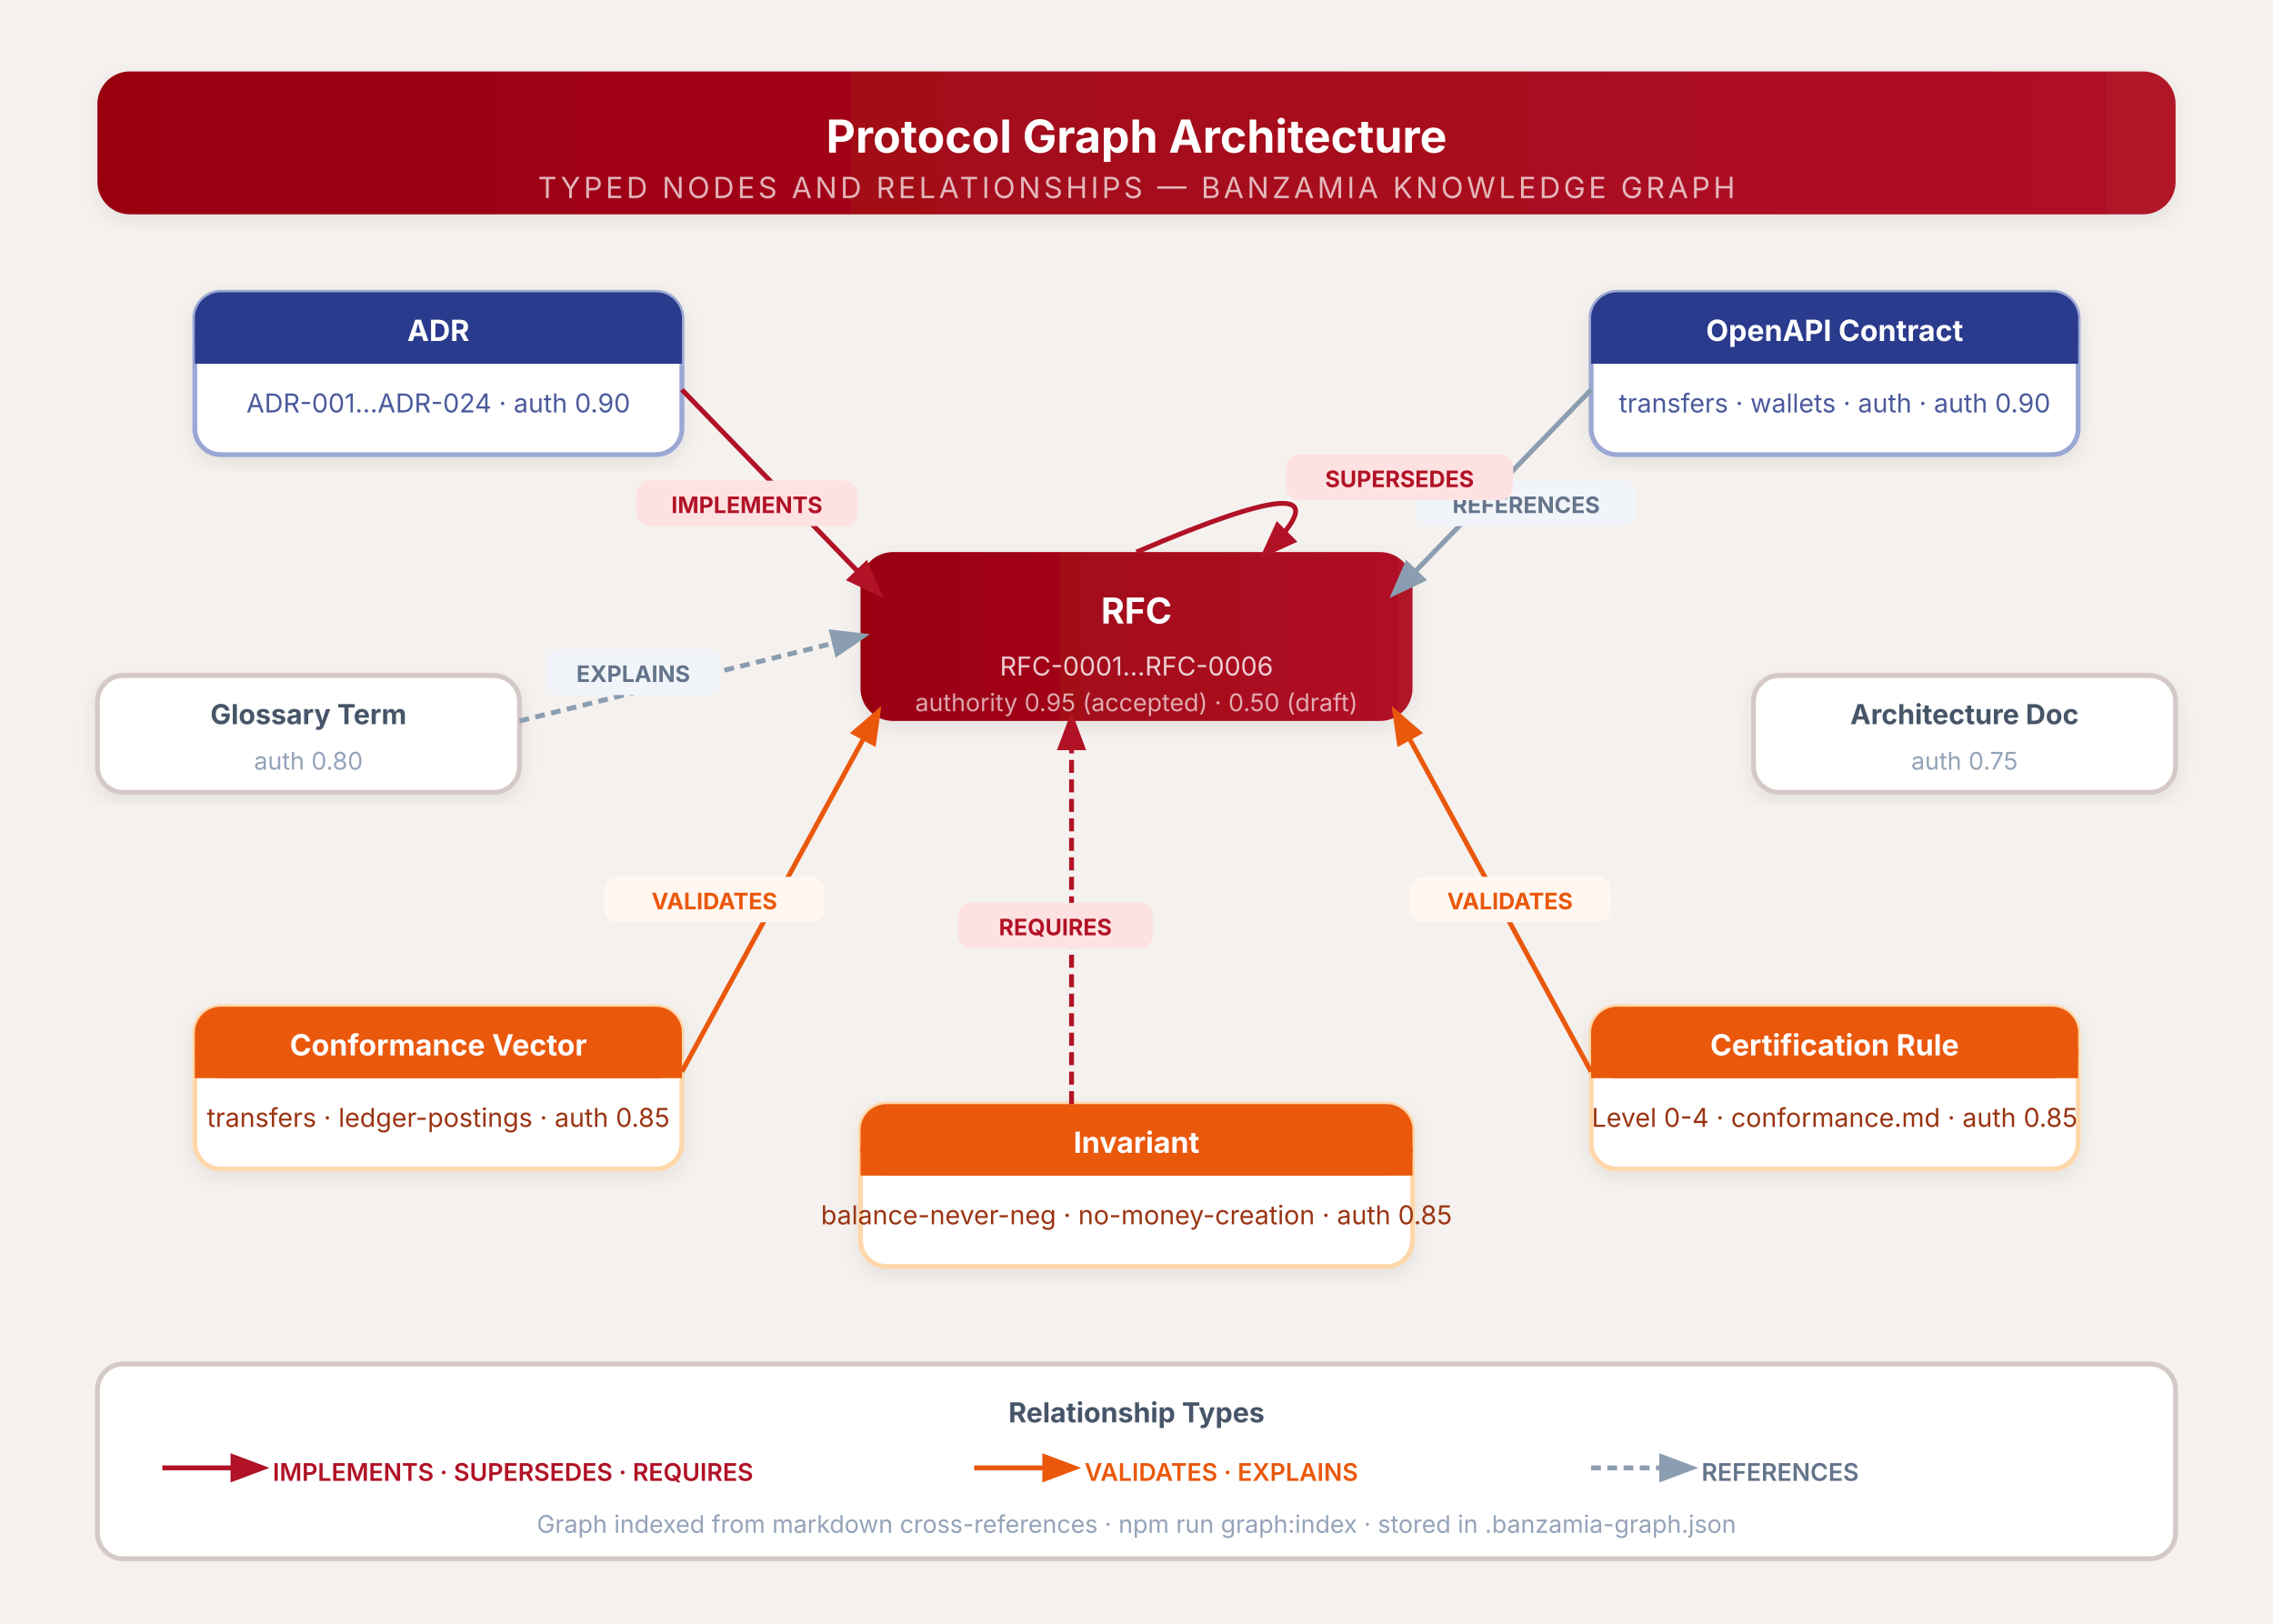
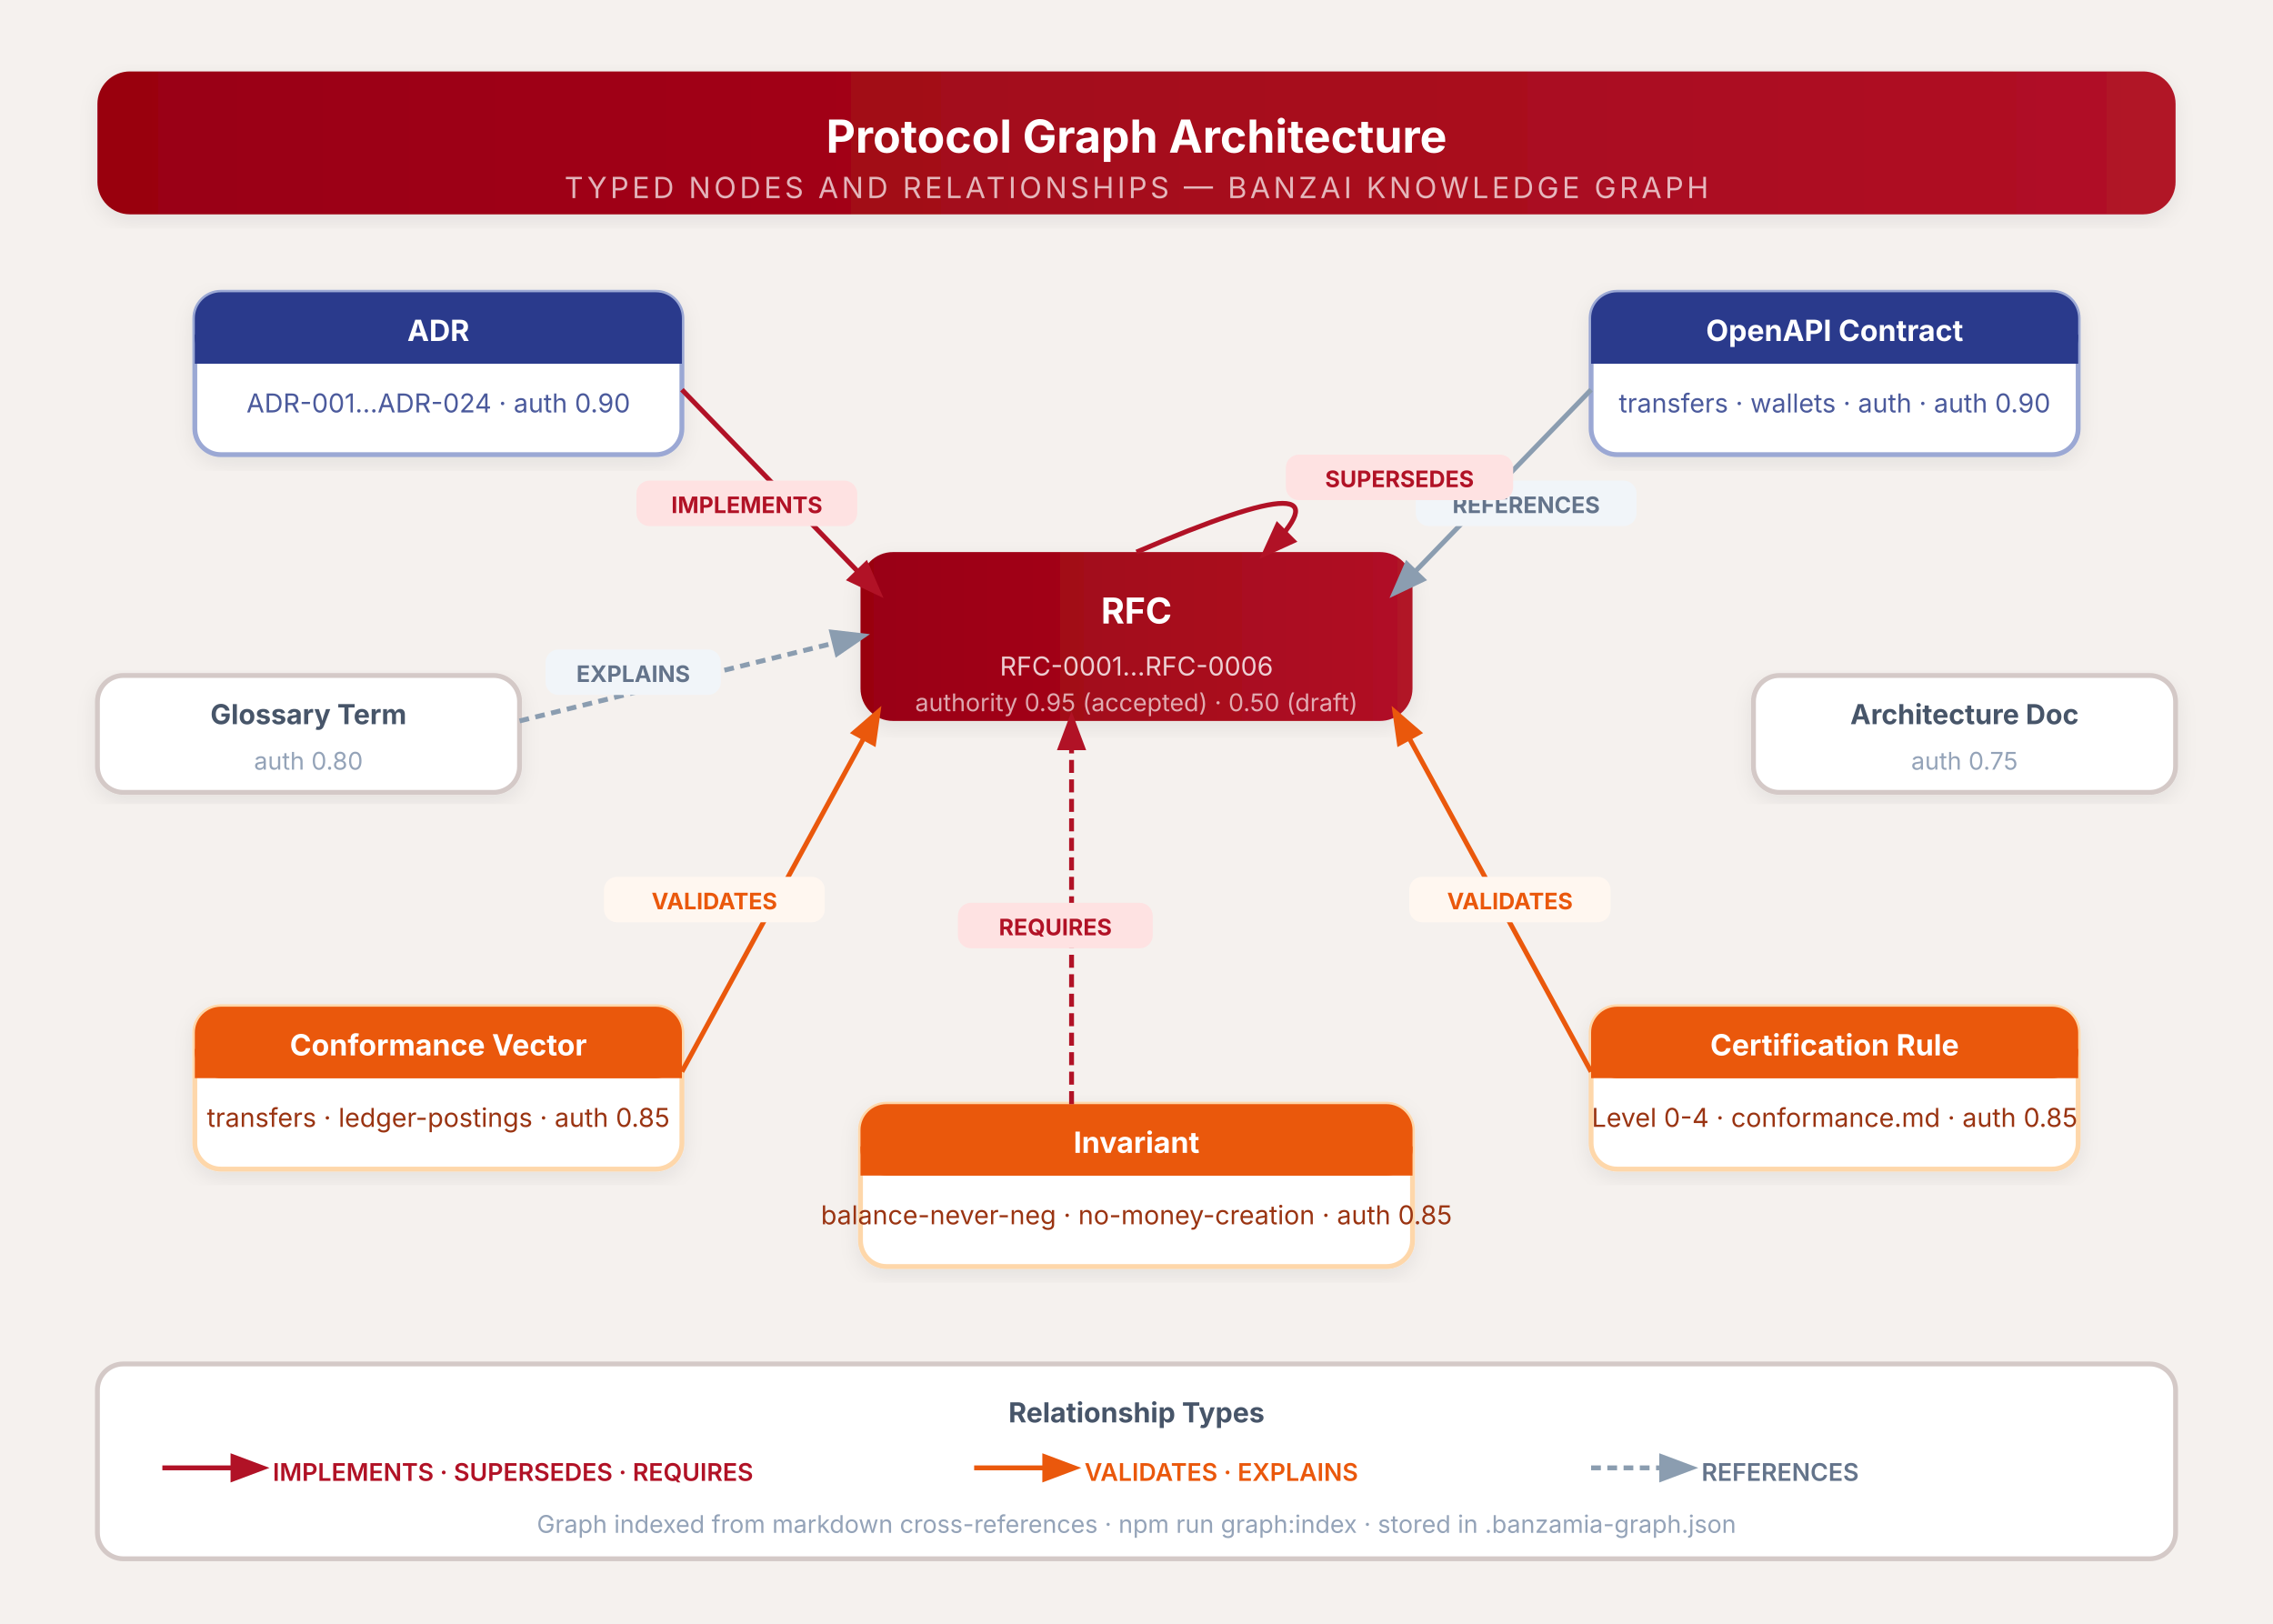
<svg xmlns="http://www.w3.org/2000/svg" viewBox="0 0 700 500" font-family="ui-sans-serif, system-ui, -apple-system, sans-serif">
  <defs>
    <linearGradient id="hG" x1="0%" y1="0%" x2="100%" y2="0%">
      <stop offset="0%" style="stop-color:#990011" />
      <stop offset="100%" style="stop-color:#B11226" />
    </linearGradient>
    <filter id="sh">
      <feDropShadow dx="0" dy="2" stdDeviation="3" flood-color="#00000012" />
    </filter>
    <marker id="arr" markerWidth="8" markerHeight="8" refX="6" refY="3" orient="auto">
      <path d="M0,0 L0,6 L8,3 z" fill="#8B9DB0" />
    </marker>
    <marker id="arr-red" markerWidth="8" markerHeight="8" refX="6" refY="3" orient="auto">
      <path d="M0,0 L0,6 L8,3 z" fill="#B11226" />
    </marker>
    <marker id="arr-ora" markerWidth="8" markerHeight="8" refX="6" refY="3" orient="auto">
      <path d="M0,0 L0,6 L8,3 z" fill="#EA580C" />
    </marker>
    <marker id="arr-blu" markerWidth="8" markerHeight="8" refX="6" refY="3" orient="auto">
      <path d="M0,0 L0,6 L8,3 z" fill="#2A3A8C" />
    </marker>
  </defs>
  <rect width="700" height="500" fill="#F5F1EE" />
  <rect x="30" y="22" width="640" height="44" rx="10" fill="url(#hG)" filter="url(#sh)" />
  <text x="350" y="47" text-anchor="middle" fill="white" font-size="14" font-weight="700">Protocol Graph Architecture</text>
-   <text x="350" y="61" text-anchor="middle" fill="rgba(255,255,255,0.7)" font-size="9" letter-spacing="1">TYPED NODES AND RELATIONSHIPS — BANZAMIA KNOWLEDGE GRAPH</text>
+   <text x="350" y="61" text-anchor="middle" fill="rgba(255,255,255,0.7)" font-size="9" letter-spacing="1">TYPED NODES AND RELATIONSHIPS — BANZAI KNOWLEDGE GRAPH</text>
  <rect x="265" y="170" width="170" height="52" rx="10" fill="url(#hG)" filter="url(#sh)" />
  <text x="350" y="192" text-anchor="middle" fill="white" font-size="11" font-weight="700">RFC</text>
  <text x="350" y="208" text-anchor="middle" fill="rgba(255,255,255,0.8)" font-size="8">RFC-0001…RFC-0006</text>
  <text x="350" y="219" text-anchor="middle" fill="rgba(255,255,255,0.65)" font-size="7.5">authority 0.95 (accepted) · 0.50 (draft)</text>
  <rect x="60" y="90" width="150" height="50" rx="8" fill="white" stroke="#9BA8D4" stroke-width="1.5" filter="url(#sh)" />
  <rect x="60" y="90" width="150" height="22" rx="8" fill="#2A3A8C" />
  <rect x="60" y="103" width="150" height="9" fill="#2A3A8C" />
  <text x="135" y="105" text-anchor="middle" fill="white" font-size="9" font-weight="700">ADR</text>
  <text x="135" y="127" text-anchor="middle" fill="#4B5A9C" font-size="8">ADR-001…ADR-024 · auth 0.90</text>
  <rect x="490" y="90" width="150" height="50" rx="8" fill="white" stroke="#9BA8D4" stroke-width="1.5" filter="url(#sh)" />
  <rect x="490" y="90" width="150" height="22" rx="8" fill="#2A3A8C" />
  <rect x="490" y="103" width="150" height="9" fill="#2A3A8C" />
  <text x="565" y="105" text-anchor="middle" fill="white" font-size="9" font-weight="700">OpenAPI Contract</text>
  <text x="565" y="127" text-anchor="middle" fill="#4B5A9C" font-size="8">transfers · wallets · auth · auth 0.90</text>
  <rect x="60" y="310" width="150" height="50" rx="8" fill="white" stroke="#FED7AA" stroke-width="1.5" filter="url(#sh)" />
  <rect x="60" y="310" width="150" height="22" rx="8" fill="#EA580C" />
  <rect x="60" y="323" width="150" height="9" fill="#EA580C" />
  <text x="135" y="325" text-anchor="middle" fill="white" font-size="9" font-weight="700">Conformance Vector</text>
  <text x="135" y="347" text-anchor="middle" fill="#9A3412" font-size="8">transfers · ledger-postings · auth 0.85</text>
  <rect x="265" y="340" width="170" height="50" rx="8" fill="white" stroke="#FED7AA" stroke-width="1.5" filter="url(#sh)" />
  <rect x="265" y="340" width="170" height="22" rx="8" fill="#EA580C" />
  <rect x="265" y="353" width="170" height="9" fill="#EA580C" />
  <text x="350" y="355" text-anchor="middle" fill="white" font-size="9" font-weight="700">Invariant</text>
  <text x="350" y="377" text-anchor="middle" fill="#9A3412" font-size="8">balance-never-neg · no-money-creation · auth 0.85</text>
  <rect x="490" y="310" width="150" height="50" rx="8" fill="white" stroke="#FED7AA" stroke-width="1.5" filter="url(#sh)" />
  <rect x="490" y="310" width="150" height="22" rx="8" fill="#EA580C" />
  <rect x="490" y="323" width="150" height="9" fill="#EA580C" />
  <text x="565" y="325" text-anchor="middle" fill="white" font-size="9" font-weight="700">Certification Rule</text>
  <text x="565" y="347" text-anchor="middle" fill="#9A3412" font-size="8">Level 0-4 · conformance.md · auth 0.85</text>
  <rect x="30" y="208" width="130" height="36" rx="8" fill="white" stroke="#D4C9C7" stroke-width="1.5" filter="url(#sh)" />
  <text x="95" y="223" text-anchor="middle" fill="#475569" font-size="8.5" font-weight="700">Glossary Term</text>
  <text x="95" y="237" text-anchor="middle" fill="#94A3B8" font-size="7.5">auth 0.80</text>
  <rect x="540" y="208" width="130" height="36" rx="8" fill="white" stroke="#D4C9C7" stroke-width="1.5" filter="url(#sh)" />
  <text x="605" y="223" text-anchor="middle" fill="#475569" font-size="8.5" font-weight="700">Architecture Doc</text>
  <text x="605" y="237" text-anchor="middle" fill="#94A3B8" font-size="7.5">auth 0.75</text>
  <line x1="210" y1="120" x2="270" y2="182" stroke="#B11226" stroke-width="1.5" stroke-dasharray="none" marker-end="url(#arr-red)" />
  <rect x="196" y="148" width="68" height="14" rx="4" fill="#FEE2E2" />
  <text x="230" y="158" text-anchor="middle" fill="#B11226" font-size="7" font-weight="700">IMPLEMENTS</text>
  <line x1="490" y1="120" x2="430" y2="182" stroke="#8B9DB0" stroke-width="1.5" marker-end="url(#arr)" />
  <rect x="436" y="148" width="68" height="14" rx="4" fill="#F1F5F9" />
  <text x="470" y="158" text-anchor="middle" fill="#64748B" font-size="7" font-weight="700">REFERENCES</text>
  <line x1="210" y1="330" x2="270" y2="220" stroke="#EA580C" stroke-width="1.5" marker-end="url(#arr-ora)" />
  <rect x="186" y="270" width="68" height="14" rx="4" fill="#FFF7F0" />
  <text x="220" y="280" text-anchor="middle" fill="#EA580C" font-size="7" font-weight="700">VALIDATES</text>
  <line x1="330" y1="340" x2="330" y2="222" stroke="#B11226" stroke-width="1.5" stroke-dasharray="4,2" marker-end="url(#arr-red)" />
  <rect x="295" y="278" width="60" height="14" rx="4" fill="#FEE2E2" />
  <text x="325" y="288" text-anchor="middle" fill="#B11226" font-size="7" font-weight="700">REQUIRES</text>
  <line x1="490" y1="330" x2="430" y2="220" stroke="#EA580C" stroke-width="1.5" marker-end="url(#arr-ora)" />
  <rect x="434" y="270" width="62" height="14" rx="4" fill="#FFF7F0" />
  <text x="465" y="280" text-anchor="middle" fill="#EA580C" font-size="7" font-weight="700">VALIDATES</text>
  <line x1="160" y1="222" x2="265" y2="196" stroke="#8B9DB0" stroke-width="1.5" stroke-dasharray="3,2" marker-end="url(#arr)" />
  <rect x="168" y="200" width="54" height="14" rx="4" fill="#F1F5F9" />
  <text x="195" y="210" text-anchor="middle" fill="#64748B" font-size="7" font-weight="700">EXPLAINS</text>
  <path d="M 350 170 Q 420 140 390 170" stroke="#B11226" stroke-width="1.5" fill="none" marker-end="url(#arr-red)" />
  <rect x="396" y="140" width="70" height="14" rx="4" fill="#FEE2E2" />
  <text x="431" y="150" text-anchor="middle" fill="#B11226" font-size="7" font-weight="700">SUPERSEDES</text>
  <rect x="30" y="420" width="640" height="60" rx="8" fill="white" stroke="#D4C9C7" stroke-width="1.5" />
  <text x="350" y="438" text-anchor="middle" fill="#475569" font-size="8.5" font-weight="700">Relationship Types</text>
  <line x1="50" y1="452" x2="80" y2="452" stroke="#B11226" stroke-width="1.5" marker-end="url(#arr-red)" />
  <text x="84" y="456" fill="#B11226" font-size="7.5" font-weight="600">IMPLEMENTS · SUPERSEDES · REQUIRES</text>
  <line x1="300" y1="452" x2="330" y2="452" stroke="#EA580C" stroke-width="1.5" marker-end="url(#arr-ora)" />
  <text x="334" y="456" fill="#EA580C" font-size="7.5" font-weight="600">VALIDATES · EXPLAINS</text>
  <line x1="490" y1="452" x2="520" y2="452" stroke="#8B9DB0" stroke-width="1.5" stroke-dasharray="3,2" marker-end="url(#arr)" />
  <text x="524" y="456" fill="#64748B" font-size="7.5" font-weight="600">REFERENCES</text>
  <text x="350" y="472" text-anchor="middle" fill="#94A3B8" font-size="7.5">Graph indexed from markdown cross-references · npm run graph:index · stored in .banzamia-graph.json</text>
</svg>
